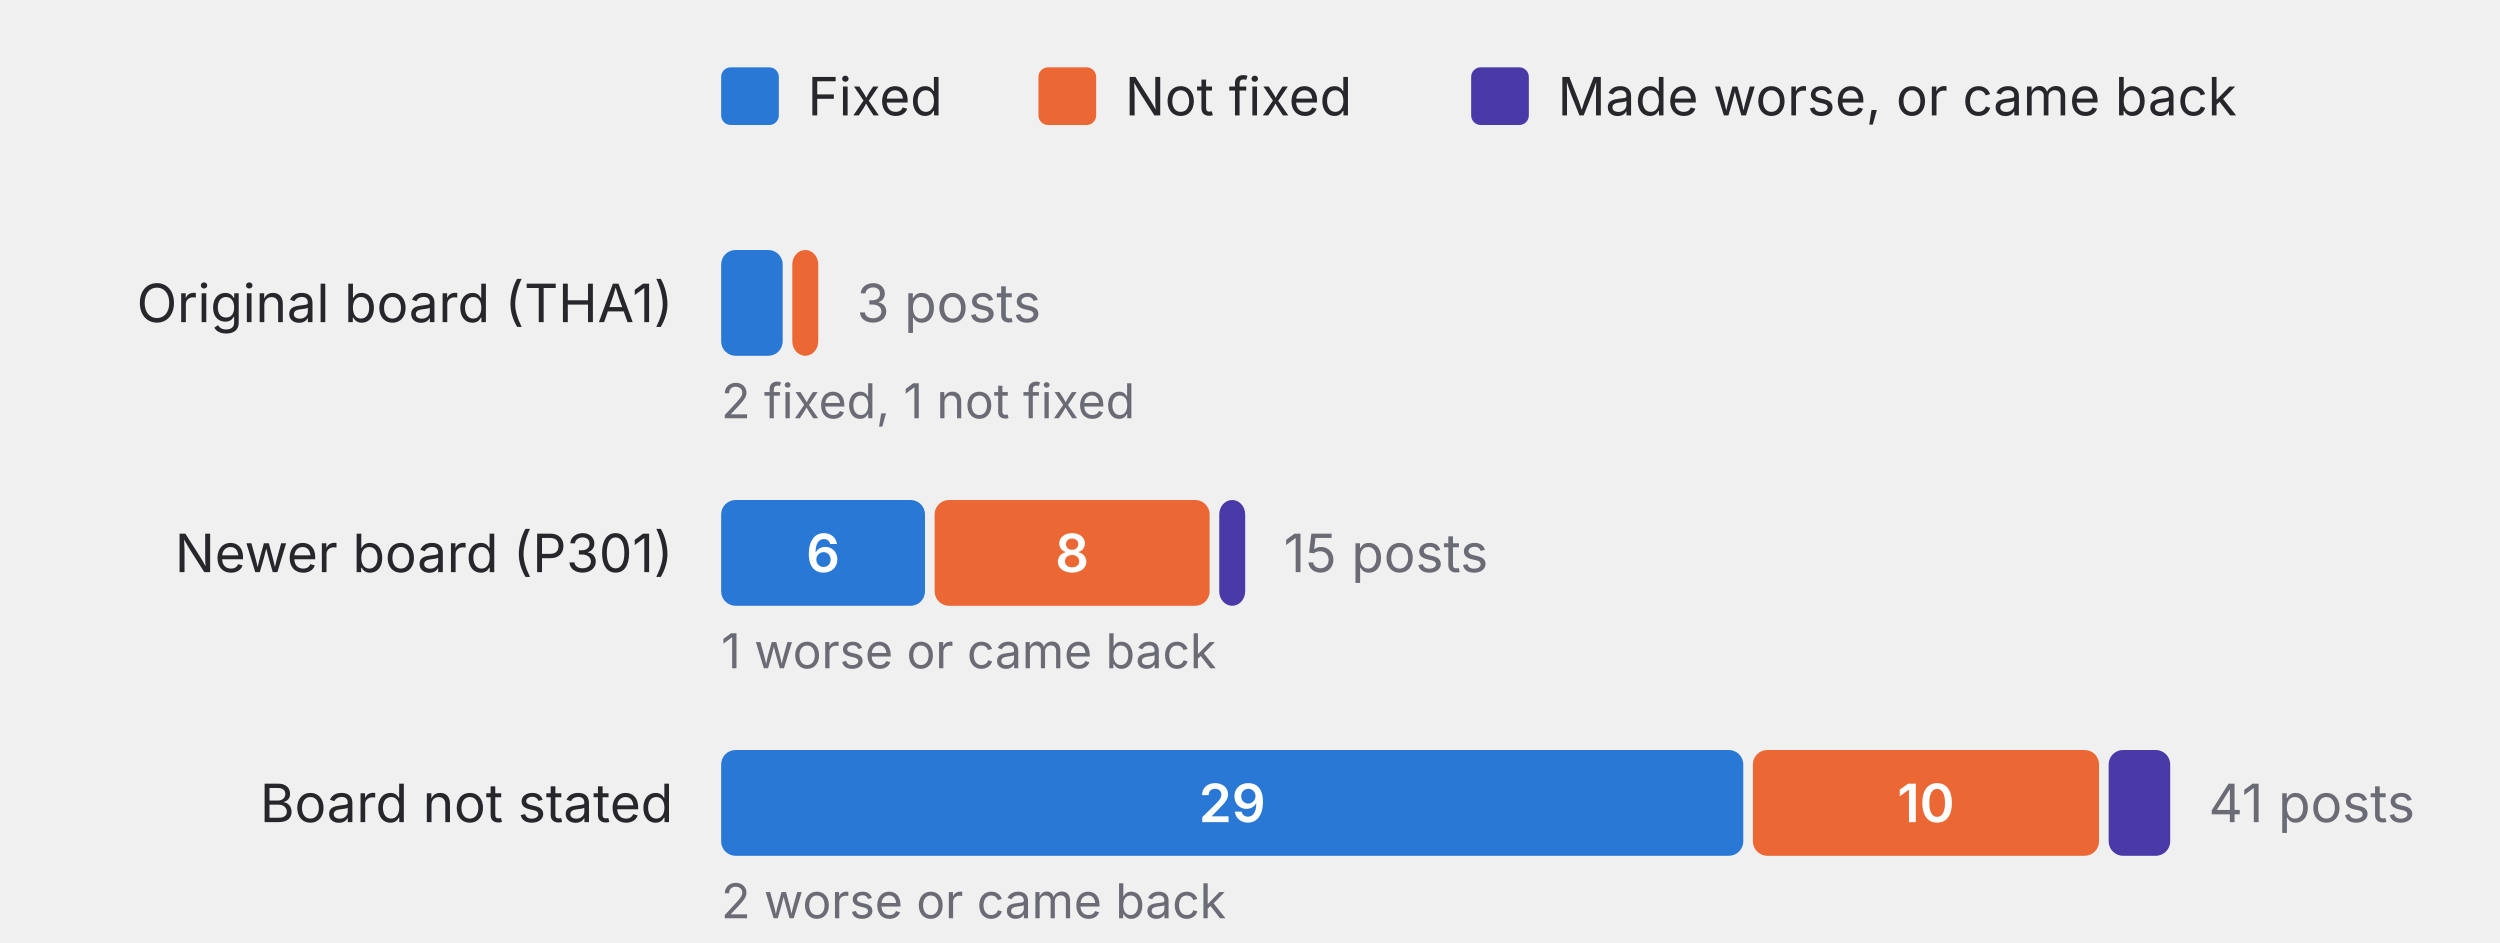
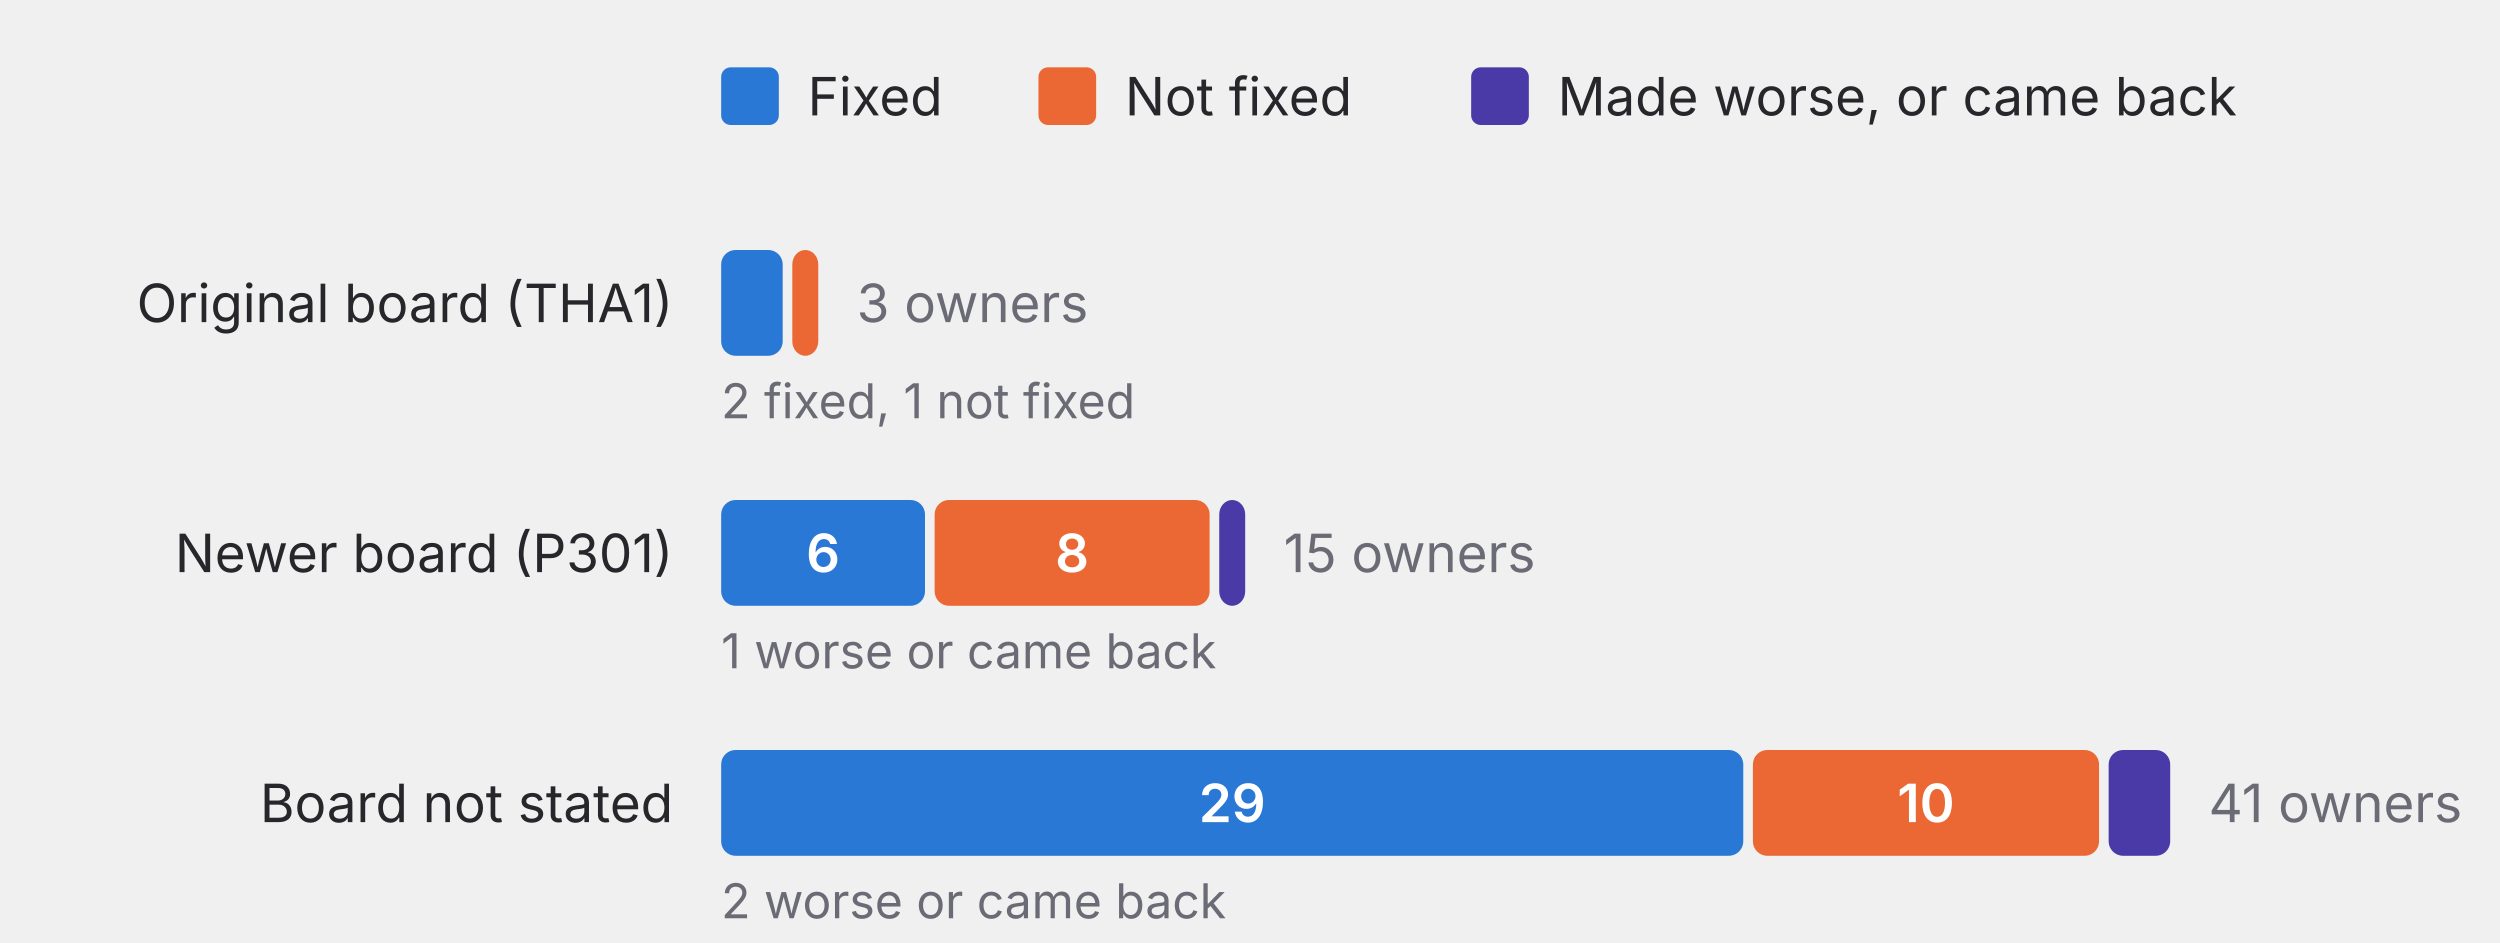
<svg xmlns="http://www.w3.org/2000/svg" viewBox="0 0 520 196" font-family="Inter, sans-serif" font-size="11" fill="#26262b">
  <rect x="150" y="14" width="12" height="12" rx="2" fill="#2a78d6" />
  <text x="168" y="24">Fixed</text>
  <rect x="216" y="14" width="12" height="12" rx="2" fill="#eb6834" />
  <text x="234" y="24">Not fixed</text>
  <rect x="306" y="14" width="12" height="12" rx="2" fill="#4a3aa7" />
  <text x="324" y="24">Made worse, or came back</text>
  <text x="140" y="67" text-anchor="end">Original board (THA1)</text>
  <rect x="150.0" y="52" width="12.8" height="22" rx="3" fill="#2a78d6" />
  <rect x="164.8" y="52" width="5.4" height="22" rx="3" fill="#eb6834" />
-   <text x="178.2" y="67" fill="#6b6b76">3 posts</text>
+   <text x="178.2" y="67" fill="#6b6b76">3 owners</text>
  <text x="150" y="87" fill="#6b6b76" font-size="10">2 fixed, 1 not fixed</text>
  <text x="140" y="119" text-anchor="end">Newer board (P301)</text>
  <rect x="150.0" y="104" width="42.4" height="22" rx="3" fill="#2a78d6" />
  <text x="171.2" y="119" text-anchor="middle" fill="#ffffff" font-weight="600">6</text>
  <rect x="194.4" y="104" width="57.2" height="22" rx="3" fill="#eb6834" />
  <text x="223.0" y="119" text-anchor="middle" fill="#ffffff" font-weight="600">8</text>
  <rect x="253.6" y="104" width="5.4" height="22" rx="3" fill="#4a3aa7" />
-   <text x="267.0" y="119" fill="#6b6b76">15 posts</text>
+   <text x="267.0" y="119" fill="#6b6b76">15 owners</text>
  <text x="150" y="139" fill="#6b6b76" font-size="10">1 worse or came back</text>
  <text x="140" y="171" text-anchor="end">Board not stated</text>
  <rect x="150.0" y="156" width="212.6" height="22" rx="3" fill="#2a78d6" />
  <text x="256.3" y="171" text-anchor="middle" fill="#ffffff" font-weight="600">29</text>
  <rect x="364.6" y="156" width="72.0" height="22" rx="3" fill="#eb6834" />
  <text x="400.6" y="171" text-anchor="middle" fill="#ffffff" font-weight="600">10</text>
  <rect x="438.6" y="156" width="12.8" height="22" rx="3" fill="#4a3aa7" />
-   <text x="459.4" y="171" fill="#6b6b76">41 posts</text>
+   <text x="459.4" y="171" fill="#6b6b76">41 owners</text>
  <text x="150" y="191" fill="#6b6b76" font-size="10">2 worse or came back</text>
</svg>
